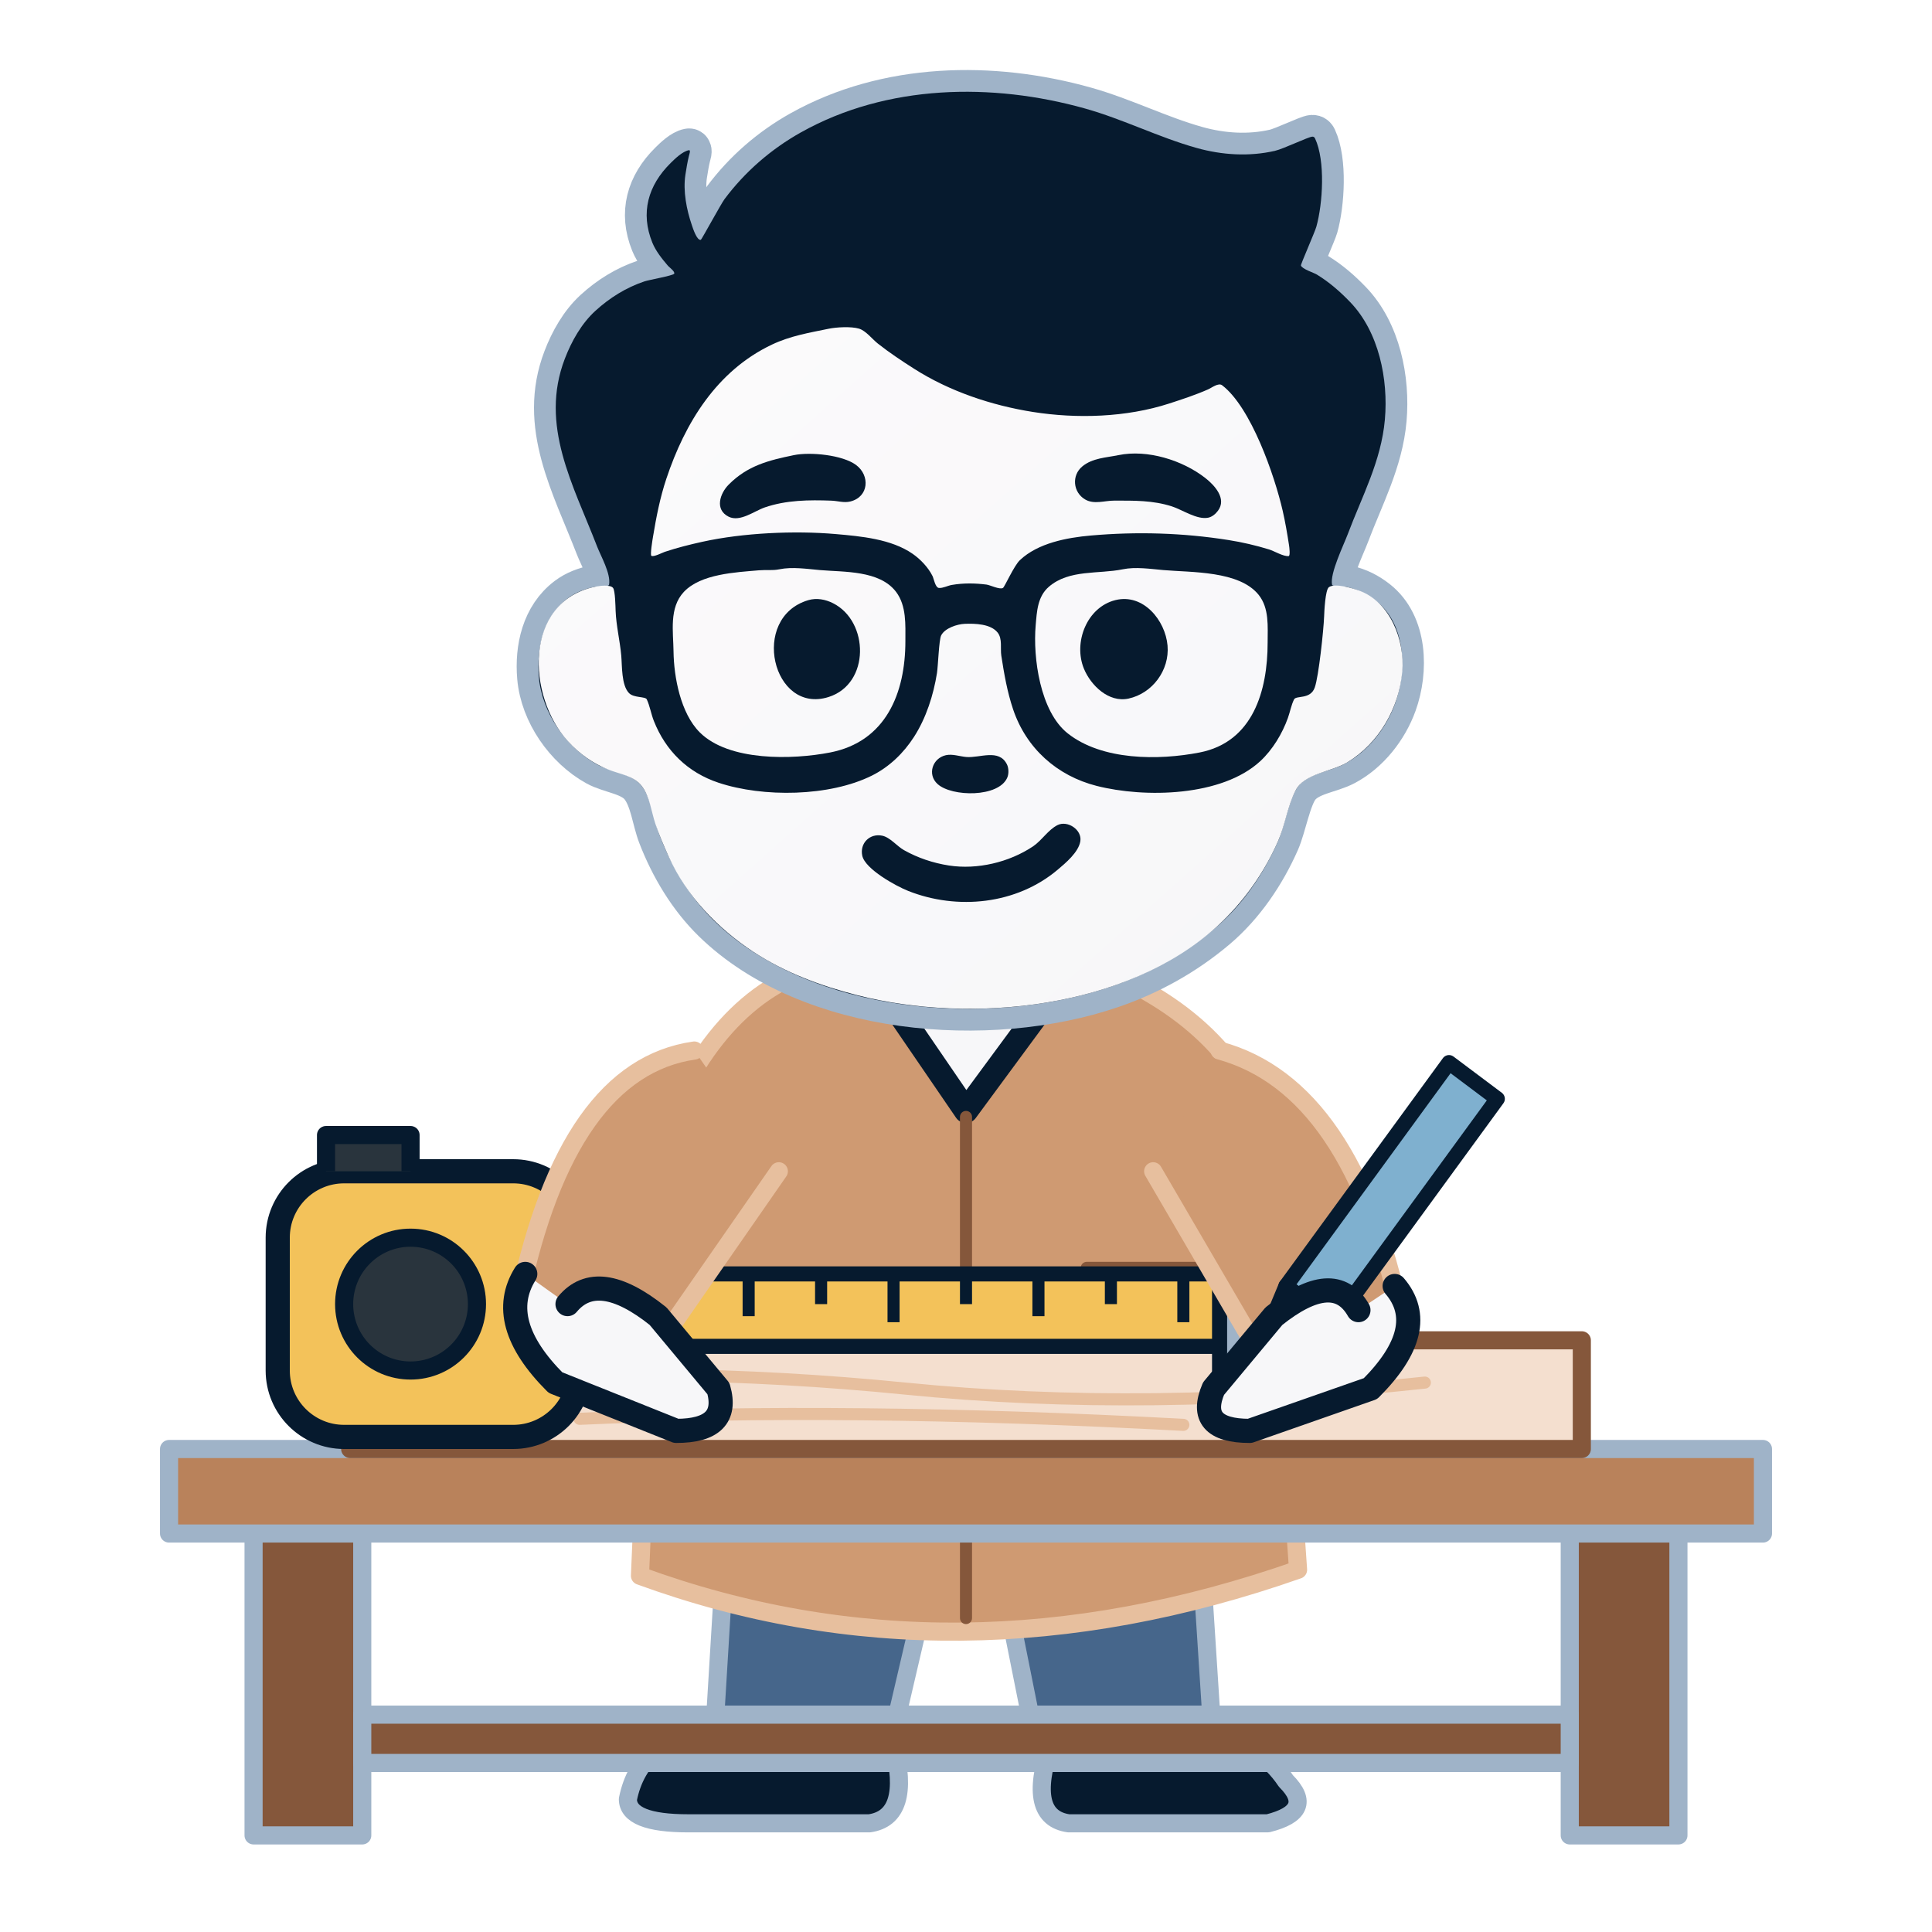
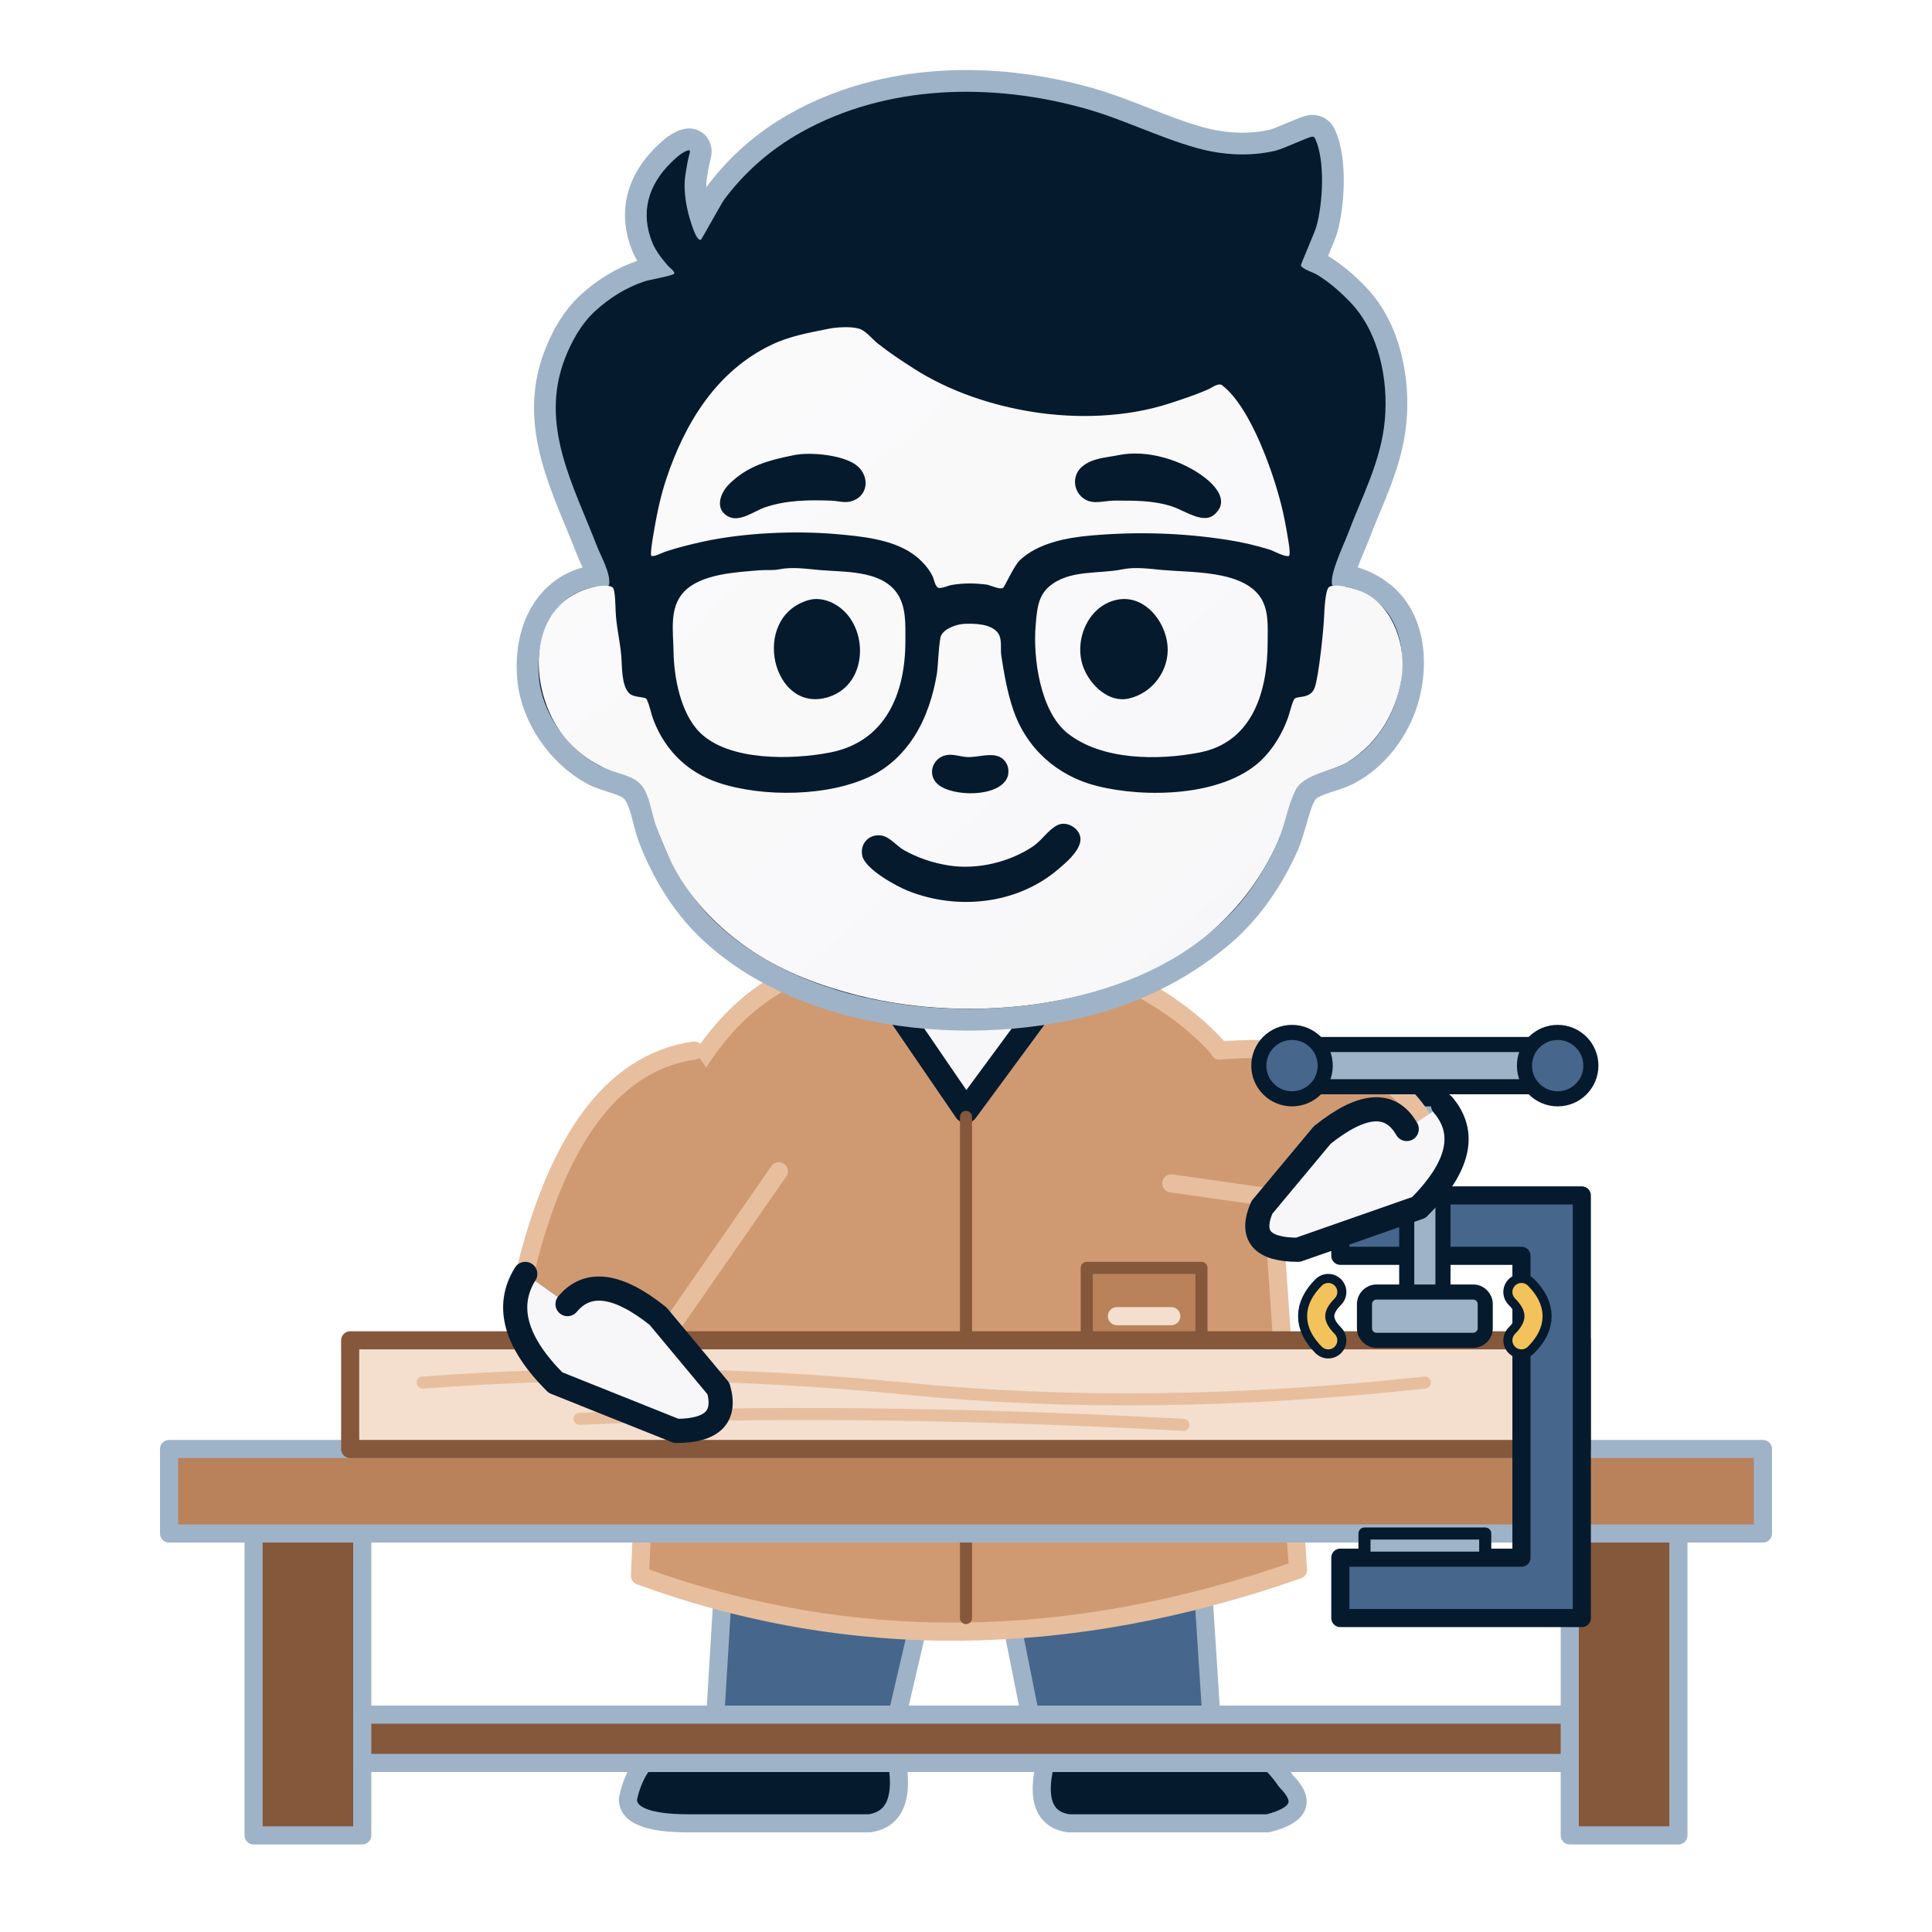
<svg xmlns="http://www.w3.org/2000/svg" width="320" height="320" viewBox="0 0 320 320" role="img" aria-labelledby="title description">
  <defs>
    <linearGradient id="face-gradient" x1="410" y1="475" x2="815" y2="930" gradientUnits="userSpaceOnUse">
      <stop offset="0" stop-color="#fbfafb" />
      <stop offset="1" stop-color="#f7f7f9" />
    </linearGradient>
-     <clipPath id="tape-slot">
-       <rect x="96" y="200" width="160" height="40" />
-     </clipPath>
  </defs>
  <style>
-     #blade { transform-box: fill-box; transform-origin: 0% 50%; animation: blade 4s ease-in-out infinite; }
-     #pencil-arm { transform-box: fill-box; transform-origin: 20% 5%; animation: tap 4s ease-in-out infinite; }
-     #head { transform-box: fill-box; transform-origin: 50% 92%; animation: look 4s ease-in-out infinite; }
-     @keyframes blade {
-       0%, 12%, 38%, 62%, 88%, 100% { transform: translateX(0); }
-       22%, 72% { transform: translateX(-98px); }
+     #tbar { transform-box: fill-box; transform-origin: 50% 50%; animation: turn 3s ease-in-out infinite; }
+     #grip { transform-box: fill-box; transform-origin: 27.8px 9px; animation: twist 3s ease-in-out infinite; }
+     #squeeze { transform-box: fill-box; transform-origin: 50% 50%; animation: squeeze 3s linear infinite; }
+     #head { transform-box: fill-box; transform-origin: 50% 92%; animation: look 3s ease-in-out infinite; }
+     @keyframes turn {
+       0%, 50%, 100% { transform: scaleX(1); }
+       25%, 75% { transform: scaleX(0.12); }
    }
-     @keyframes tap {
-       0%, 40%, 48%, 90%, 98%, 100% { transform: translate(0, 0); }
-       44%, 94% { transform: translate(-2px, 7px); }
+     @keyframes twist {
+       0%, 50%, 100% { transform: rotate(0deg); }
+       25%, 75% { transform: rotate(-10deg); }
+     }
+     @keyframes squeeze {
+       0%, 50%, 100% { opacity: 1; }
+       14%, 44%, 64%, 94% { opacity: 0; }
    }
    @keyframes look {
-       0%, 60%, 100% { transform: rotate(0deg); }
-       14%, 34%, 64%, 84% { transform: rotate(-5deg); }
-       42%, 50%, 92% { transform: rotate(4deg); }
+       0%, 50%, 100% { transform: rotate(3deg); }
+       25%, 75% { transform: rotate(6deg); }
    }
    @media (prefers-reduced-motion: reduce) { * { animation: none !important; } }
  </style>
  <g stroke="#061a2e" stroke-width="4" stroke-linejoin="round" stroke-linecap="round">
    <path d="M120 259 L118 292 Q131 298 147 291 L154 261 M166 261 L172 291 Q187 298 201 290 L199 259" fill="#46668b" stroke="#9fb3c8" stroke-width="3" />
    <path d="M118 286 Q106 288 104 298 Q104 302 114 302 H144 Q151 301 148 289 M174 289 Q170 301 177 302 H210 Q218 300 213 295 Q209 289 200 286" fill="#061a2e" stroke="#9fb3c8" stroke-width="3" />
    <path d="M136 160 Q118 165 109 190 L106 261 Q158 280 215 260 L210 188 Q204 169 181 160 Z" fill="#cf9a72" stroke="#e7bf9e" stroke-width="3" />
    <path d="M147 165 L160 184 L174 165" fill="#f7f7f9" />
    <path d="M160 185 V268" fill="none" stroke="#85573b" stroke-width="2" />
    <path d="M180 210 H199 V229 Q189 237 180 229 Z" fill="#b9825b" stroke="#85573b" stroke-width="2" />
    <path d="M185 218 H194" stroke="#f4dfcf" stroke-width="3" />
  </g>
  <g id="bench" stroke="#9fb3c8" stroke-width="3" stroke-linejoin="round">
    <path d="M42 252 H60 V304 H42 Z M260 252 H278 V304 H260 Z" fill="#85573b" />
    <path d="M60 284 H260 V292 H60 Z" fill="#85573b" />
    <path d="M28 240 H292 V254 H28 Z" fill="#b9825b" />
  </g>
  <g id="board">
    <path d="M58 222 H262 V240 H58 Z" fill="#f4dfcf" stroke="#85573b" stroke-width="3" stroke-linejoin="round" />
    <path d="M70 229 Q110 226 150 230 T236 229 M96 235 Q140 233 196 236" fill="none" stroke="#e7bf9e" stroke-width="2" stroke-linecap="round" />
-     <path d="M207 222 V231" stroke="#061a2e" stroke-width="3" stroke-linecap="round" />
  </g>
-   <g id="tape" stroke="#061a2e" stroke-linejoin="round">
-     <g clip-path="url(#tape-slot)">
-       <g id="blade">
-         <path d="M90 211 H204 V223 H90 Z" fill="#f3c25a" stroke-width="2.5" />
-         <path d="M112 211 V216 M124 211 V218 M136 211 V216 M148 211 V219 M160 211 V216 M172 211 V218 M184 211 V216 M196 211 V219" stroke-width="2" />
-         <path d="M202 207 H208 V227 H202 Z" fill="#9fb3c8" stroke-width="2.5" />
-       </g>
-     </g>
-     <rect x="46" y="194" width="50" height="44" rx="11" fill="#f3c25a" stroke-width="4" />
-     <circle cx="68" cy="216" r="11" fill="#29343d" stroke-width="3" />
-     <path d="M54 194 V188 H68 V194" fill="#29343d" stroke-width="3" />
+   <g stroke="#061a2e" stroke-linejoin="round">
+     <path d="M222 198 H262 V268 H222 V258 H252 V208 H222 Z" fill="#46668b" stroke-width="3" />
+     <rect x="233" y="182" width="6" height="34" fill="#9fb3c8" stroke-width="2.5" />
+     <rect x="226" y="214" width="20" height="8" rx="2" fill="#9fb3c8" stroke-width="2.5" />
+     <rect x="226" y="254" width="20" height="4" fill="#9fb3c8" stroke-width="2" />
+   </g>
+   <g id="squeeze" fill="none" stroke-linecap="round">
+     <path d="M220 214 Q216 218 220 222 M252 214 Q256 218 252 222" stroke="#061a2e" stroke-width="6" />
+     <path d="M220 214 Q216 218 220 222 M252 214 Q256 218 252 222" stroke="#f3c25a" stroke-width="3" />
  </g>
  <path d="M115 174 Q94 177 86 215 L104 230 L129 194" fill="#cf9a72" stroke="#e7bf9e" stroke-width="3" stroke-linecap="round" stroke-linejoin="round" />
  <path d="M87 211 Q82 219 92 229 L112 237 Q121 237 119 230 L109 218 Q99 210 94 216" fill="#f7f7f9" stroke="#061a2e" stroke-width="4" stroke-linecap="round" stroke-linejoin="round" />
-   <g id="pencil-arm">
-     <path d="M202 174 Q224 180 232 218 L212 230 L191 194" fill="#cf9a72" stroke="#e7bf9e" stroke-width="3" stroke-linecap="round" stroke-linejoin="round" />
-     <g stroke="#061a2e" stroke-width="2.5" stroke-linejoin="round" stroke-linecap="round">
-       <path d="M213 213 L240 176 L248 182 L221 219 Z" fill="#7fb0cf" />
-       <path d="M213 213 L208 225 L221 219 Z" fill="#f4dfcf" />
-       <path d="M210 221 L208 225 L212 223 Z" fill="#061a2e" />
+   <path d="M202 174 Q228 172 236 186 L222 200 L194 196" fill="#cf9a72" stroke="#e7bf9e" stroke-width="3" stroke-linecap="round" stroke-linejoin="round" />
+   <g id="grip">
+     <g transform="translate(8 -30)">
+       <path d="M231 213 Q237 220 227 230 L207 237 Q198 237 201 230 L211 218 Q221 210 225 217" fill="#f7f7f9" stroke="#061a2e" stroke-width="4" stroke-linecap="round" stroke-linejoin="round" />
    </g>
-     <path d="M231 213 Q237 220 227 230 L207 237 Q198 237 201 230 L211 218 Q221 210 225 217" fill="#f7f7f9" stroke="#061a2e" stroke-width="4" stroke-linecap="round" stroke-linejoin="round" />
+   </g>
+   <g id="tbar" stroke="#061a2e" stroke-linejoin="round">
+     <rect x="214" y="173" width="44" height="7" rx="3.5" fill="#9fb3c8" stroke-width="2.5" />
+     <circle cx="214" cy="176.5" r="5.5" fill="#46668b" stroke-width="2.5" />
+     <circle cx="258" cy="176.5" r="5.5" fill="#46668b" stroke-width="2.5" />
  </g>
  <g id="head">
    <g transform="rotate(0 160 105)">
      <g transform="translate(77 9) scale(.24) translate(-278 -263)">
        <g id="eugene-face">
          <path id="hair-and-glasses-silhouette" stroke="#9fb3c8" stroke-width="30" stroke-linejoin="round" paint-order="stroke" d="M 369.23,602.61 C 352.87,560.22 329.29,519.06 347.00,473.00 C 351.61,461.01 358.42,448.84 368.00,440.08 C 377.86,431.06 389.30,423.90 402.00,419.67 C 405.13,418.62 421.28,415.80 422.38,414.46 C 423.45,413.16 418.94,409.86 418.20,408.99 C 414.11,404.20 409.79,398.89 407.39,393.00 C 399.00,372.38 404.38,353.45 420.00,338.01 C 423.05,334.99 428.20,329.98 432.61,329.15 C 434.06,328.88 432.78,332.41 432.63,333.00 C 431.59,337.27 430.87,341.67 430.20,346.00 C 428.43,357.40 430.99,370.26 434.67,381.00 C 435.30,382.84 438.14,391.79 440.86,390.99 C 441.35,390.85 454.84,366.06 457.13,363.00 C 471.25,344.06 489.36,328.36 510.00,316.81 C 569.27,283.63 641.87,282.41 706.00,300.39 C 732.28,307.76 756.77,320.26 783.00,327.61 C 800.53,332.52 819.19,333.69 837.00,329.61 C 842.98,328.24 860.05,319.93 862.89,319.80 C 863.84,319.76 864.40,320.33 864.77,321.14 C 871.91,336.47 870.08,366.07 865.61,382.00 C 864.59,385.65 854.74,407.97 854.98,408.72 C 855.82,411.24 863.72,413.60 866.00,415.00 C 874.65,420.31 881.95,426.70 888.98,434.00 C 908.82,454.61 915.34,487.34 912.92,515.00 C 910.41,543.67 897.13,567.99 887.20,594.38 C 884.40,601.81 874.88,621.28 876.45,629.00 C 876.78,630.66 885.35,630.23 887.00,630.64 C 894.66,632.50 900.79,635.53 907.00,640.39 C 927.60,656.56 928.09,688.54 919.98,711.00 C 913.80,728.13 901.20,744.17 885.00,752.73 C 875.01,758.01 860.52,758.96 853.22,768.00 C 846.99,775.73 843.65,795.86 839.19,806.00 C 829.34,828.39 814.77,849.93 796.00,865.80 C 774.66,883.83 750.42,897.29 724.00,906.33 C 639.71,935.16 516.22,925.50 450.01,860.98 C 433.29,844.69 420.75,823.65 412.39,802.00 C 408.32,791.47 407.05,777.01 400.11,768.02 C 393.08,758.92 378.68,758.30 369.00,752.94 C 347.96,741.30 331.21,717.35 329.08,693.00 C 327.33,672.96 332.10,651.16 349.00,638.41 C 354.70,634.11 361.11,631.83 368.00,630.39 C 369.55,630.07 377.22,630.76 377.52,628.97 C 378.81,621.40 371.76,609.19 369.23,602.61 Z" fill="#061a2e" />
          <path id="hair-highlight" d="M 606.00,289.39 C 598.22,290.99 589.91,290.95 582.00,292.20 C 548.23,297.53 513.80,310.59 487.00,332.18 C 473.79,342.82 461.23,355.38 452.39,370.00 C 450.87,372.52 441.89,390.69 440.86,390.99 C 438.14,391.79 435.30,382.84 434.67,381.00 C 430.97,370.21 429.08,358.43 430.08,347.00 C 430.45,342.71 431.43,338.20 432.39,334.00 C 432.54,333.33 433.91,329.63 433.10,329.17 C 430.71,327.84 416.88,341.07 415.02,343.00 C 401.91,356.63 400.58,376.28 407.39,393.00 C 409.79,398.89 414.11,404.20 418.20,408.99 C 418.94,409.86 423.45,413.16 422.38,414.46 C 422.37,414.48 396.76,421.38 393.00,423.25 C 369.55,434.92 352.65,453.86 344.69,479.00 C 335.96,506.58 342.19,533.49 351.33,560.00 C 353.58,566.52 356.79,572.77 359.73,579.00 C 360.09,579.76 361.48,584.60 362.45,584.60 C 362.78,584.60 362.04,581.25 362.00,581.00 C 361.24,576.63 359.92,572.38 359.19,568.00 C 357.42,557.36 356.00,546.80 356.00,536.00 C 356.00,504.25 367.21,471.58 393.00,451.39 C 403.39,443.27 415.28,436.96 428.00,433.39 C 432.32,432.18 448.98,430.31 451.39,428.30 C 451.75,428.00 467.35,398.06 471.13,393.00 C 488.99,369.05 513.66,349.84 541.00,337.81 C 589.00,316.68 645.05,316.41 695.00,330.39 C 720.86,337.63 745.18,349.37 771.00,356.61 C 784.15,360.30 798.35,362.99 812.00,362.99 C 817.81,362.99 826.36,359.41 831.88,361.31 C 834.81,362.32 833.09,367.79 832.61,370.00 C 830.61,379.04 827.17,388.09 822.38,396.00 C 813.83,410.16 803.26,421.52 790.00,431.37 C 786.22,434.17 782.21,436.63 778.00,438.75 C 777.47,439.01 774.40,440.11 774.40,440.86 C 774.40,441.61 777.54,441.89 778.00,441.94 C 781.74,442.41 785.21,443.00 789.00,443.00 C 800.93,443.00 813.24,440.52 824.00,435.25 C 827.88,433.34 831.93,429.97 836.00,428.70 C 845.86,425.64 871.62,451.95 876.87,459.00 C 891.23,478.26 897.10,503.43 897.98,527.00 C 898.20,533.01 897.00,538.95 897.00,545.00 C 897.00,553.84 895.27,563.36 893.38,572.00 C 892.73,575.01 892.13,578.01 891.37,581.00 C 891.12,581.98 890.89,582.96 890.64,583.94 C 890.50,584.49 889.74,585.60 890.30,585.60 C 890.92,585.60 892.48,581.54 892.75,581.00 C 895.51,575.48 898.31,569.84 900.33,564.00 C 908.44,540.50 915.12,517.20 912.92,492.00 C 910.73,466.89 899.81,444.61 882.00,427.01 C 876.52,421.59 869.82,416.87 863.00,413.27 C 861.16,412.30 855.68,410.82 854.98,408.72 C 854.74,407.97 864.59,385.65 865.61,382.00 C 870.08,366.07 871.91,336.47 864.77,321.14 C 864.40,320.33 863.84,319.76 862.89,319.80 C 860.05,319.93 842.98,328.24 837.00,329.61 C 819.19,333.69 800.53,332.52 783.00,327.61 C 764.86,322.52 747.70,314.37 730.00,308.02 C 698.12,296.58 663.87,289.00 630.00,289.00 C 622.31,289.00 613.54,287.84 606.00,289.39 Z" fill="url(#hair-gradient)" />
          <g id="face-and-lenses" fill="url(#face-gradient)">
            <path id="face-and-ears" d="M 368.00,630.39 C 318.07,640.80 320.92,706.13 349.08,737.00 C 356.96,745.64 366.16,752.23 377.00,756.61 C 384.95,759.82 394.54,760.81 400.11,768.02 C 405.59,775.11 406.66,785.65 409.45,794.00 C 412.06,801.85 415.43,809.47 418.81,817.00 C 430.89,843.85 452.68,866.32 477.00,882.33 C 498.89,896.73 523.73,905.94 549.00,912.37 C 627.76,932.42 734.91,921.58 797.00,864.92 C 815.05,848.45 829.35,828.37 839.19,806.00 C 844.11,794.81 845.77,781.79 851.30,771.00 C 857.32,759.23 876.09,758.20 887.00,751.61 C 908.73,738.47 922.72,714.15 924.92,689.00 C 926.80,667.54 916.70,640.86 895.00,633.02 C 890.65,631.45 878.44,627.78 874.31,630.70 C 871.75,632.51 871.11,647.53 870.98,651.00 C 870.63,660.19 867.28,692.24 864.51,700.00 C 861.49,708.46 851.69,705.25 850.23,708.19 C 848.29,712.10 847.46,716.88 845.98,721.00 C 842.08,731.86 835.44,742.91 826.92,750.80 C 800.45,775.30 747.24,776.32 714.00,767.87 C 686.63,760.92 665.37,741.90 656.33,715.00 C 652.24,702.80 650.16,690.64 648.20,678.00 C 647.43,673.04 649.06,666.37 645.69,662.09 C 640.90,655.99 629.97,655.76 623.00,656.02 C 617.74,656.22 609.23,659.00 606.70,664.01 C 605.14,667.09 604.59,684.98 603.80,690.00 C 601.39,705.24 596.33,720.98 587.98,734.00 C 580.80,745.19 570.96,754.73 559.00,760.71 C 529.68,775.37 483.75,775.92 453.00,765.67 C 431.84,758.61 416.59,743.75 408.39,723.00 C 406.50,718.21 405.68,712.78 403.52,708.14 C 402.55,706.05 394.56,707.27 391.23,703.79 C 385.96,698.30 386.55,685.16 385.92,678.00 C 385.01,667.69 382.41,657.34 382.02,647.00 C 381.92,644.09 381.73,633.32 380.30,631.31 C 378.46,628.72 370.68,629.83 368.00,630.39 Z" />
            <path id="right-lens" d="M 732.00,618.39 C 715.31,621.82 695.13,618.35 681.08,630.39 C 673.17,637.18 672.75,647.48 671.92,657.00 C 669.96,679.43 675.00,716.56 694.01,731.61 C 717.72,750.38 756.64,750.34 785.00,744.82 C 821.93,737.64 832.00,702.13 832.00,669.00 C 832.00,657.95 833.21,645.23 825.78,636.00 C 812.31,619.29 779.52,620.63 760.00,618.92 C 751.11,618.14 740.89,616.56 732.00,618.39 Z" />
            <path id="left-lens" d="M 495.00,618.39 C 490.34,619.35 485.70,618.67 481.00,619.08 C 465.01,620.48 440.80,621.50 429.09,634.02 C 418.79,645.03 421.84,661.58 421.99,675.00 C 422.21,692.92 426.91,717.75 440.08,730.92 C 460.16,751.00 504.19,749.85 530.00,744.82 C 568.53,737.33 582.00,703.88 582.00,668.00 C 582.00,656.66 582.83,643.58 575.59,634.00 C 564.22,618.97 539.67,620.38 523.00,618.92 C 514.11,618.14 503.89,616.56 495.00,618.39 Z" />
            <path id="forehead" d="M 529.00,452.39 C 515.49,455.17 502.66,457.29 490.00,463.27 C 451.87,481.28 429.88,517.32 417.00,556.00 C 412.64,569.10 410.07,582.42 407.81,596.00 C 407.52,597.71 405.74,608.47 406.70,609.08 C 408.28,610.07 414.29,606.90 416.00,606.33 C 424.58,603.47 433.18,601.33 442.00,599.38 C 469.94,593.23 505.54,591.59 534.00,594.08 C 551.32,595.59 572.28,597.48 587.00,607.70 C 592.43,611.47 597.74,617.06 600.71,623.00 C 601.67,624.92 602.61,631.11 605.23,631.28 C 607.99,631.45 611.26,629.66 614.00,629.19 C 622.22,627.80 629.78,627.92 638.00,628.94 C 640.49,629.26 647.31,632.66 649.38,631.22 C 650.56,630.40 656.96,615.93 661.02,612.08 C 673.47,600.29 693.44,596.53 710.00,595.08 C 741.79,592.29 773.42,593.21 805.00,598.20 C 814.34,599.67 823.96,601.90 833.00,604.69 C 836.66,605.81 842.74,609.61 846.49,609.28 C 847.75,609.16 846.95,602.97 846.80,602.00 C 845.56,593.96 844.21,585.94 842.39,578.00 C 836.83,553.75 820.54,506.61 800.61,491.40 C 798.04,489.43 793.41,493.13 791.00,494.19 C 782.23,498.05 773.10,501.05 764.00,504.00 C 734.50,513.55 700.43,514.61 670.00,509.80 C 641.51,505.30 612.40,495.56 588.00,479.98 C 579.40,474.49 571.02,468.94 563.00,462.61 C 559.20,459.61 554.68,453.69 550.00,452.31 C 544.53,450.70 534.56,451.25 529.00,452.39 Z" />
          </g>
          <g id="facial-features" fill="#061a2e">
            <path id="smile" d="M 687.00,794.92 C 693.87,791.49 703.97,798.11 702.75,806.00 C 701.56,813.64 692.54,821.14 687.00,825.80 C 658.63,849.70 617.88,853.79 584.00,840.38 C 575.54,837.04 554.15,825.29 552.23,816.00 C 550.45,807.38 557.46,800.47 566.00,802.23 C 571.47,803.36 576.15,809.46 581.00,812.19 C 590.58,817.58 601.14,821.11 612.00,822.80 C 631.63,825.85 653.62,820.59 670.00,809.67 C 676.12,805.58 680.49,798.18 687.00,794.92 Z" />
            <path id="nose" d="M 610.00,746.67 C 614.45,745.69 619.54,747.53 624.00,747.92 C 633.34,748.74 646.57,741.99 652.08,753.00 C 653.33,755.50 653.45,759.42 652.38,762.00 C 646.61,775.99 614.08,775.54 604.21,766.59 C 596.88,759.94 600.76,748.68 610.00,746.67 Z" />
            <path id="right-eye" d="M 727.00,639.64 C 746.20,634.92 761.40,653.61 762.92,671.00 C 764.41,688.06 752.45,704.03 736.00,707.61 C 722.33,710.58 709.98,698.55 705.22,687.00 C 697.76,668.92 707.21,644.50 727.00,639.64 Z" />
            <path id="left-eye" d="M 515.00,639.69 C 520.73,637.99 526.77,639.14 532.00,641.76 C 557.00,654.26 557.82,697.39 529.00,706.53 C 490.28,718.81 474.43,651.70 515.00,639.69 Z" />
            <path id="right-eyebrow" d="M 729.00,539.61 C 748.97,535.49 773.29,543.10 789.00,555.39 C 795.38,560.39 803.97,569.67 797.71,577.99 C 796.08,580.16 793.72,582.21 791.00,582.77 C 783.30,584.36 773.28,577.36 766.00,575.00 C 752.78,570.72 739.72,570.99 726.00,571.00 C 719.35,571.00 712.19,573.80 706.00,570.16 C 697.67,565.25 696.60,553.62 704.08,547.41 C 711.14,541.56 720.48,541.37 729.00,539.61 Z" />
            <path id="left-eyebrow" d="M 505.00,539.61 C 516.28,537.28 538.63,539.42 548.00,546.42 C 557.72,553.68 556.82,568.43 544.00,571.59 C 539.52,572.69 535.42,571.19 531.00,571.02 C 515.45,570.45 499.85,570.59 485.00,575.67 C 477.75,578.15 467.85,586.01 460.00,582.08 C 450.22,577.17 454.06,566.02 460.01,560.00 C 473.03,546.83 487.59,543.20 505.00,539.61 Z" />
          </g>
        </g>
      </g>
    </g>
  </g>
</svg>
